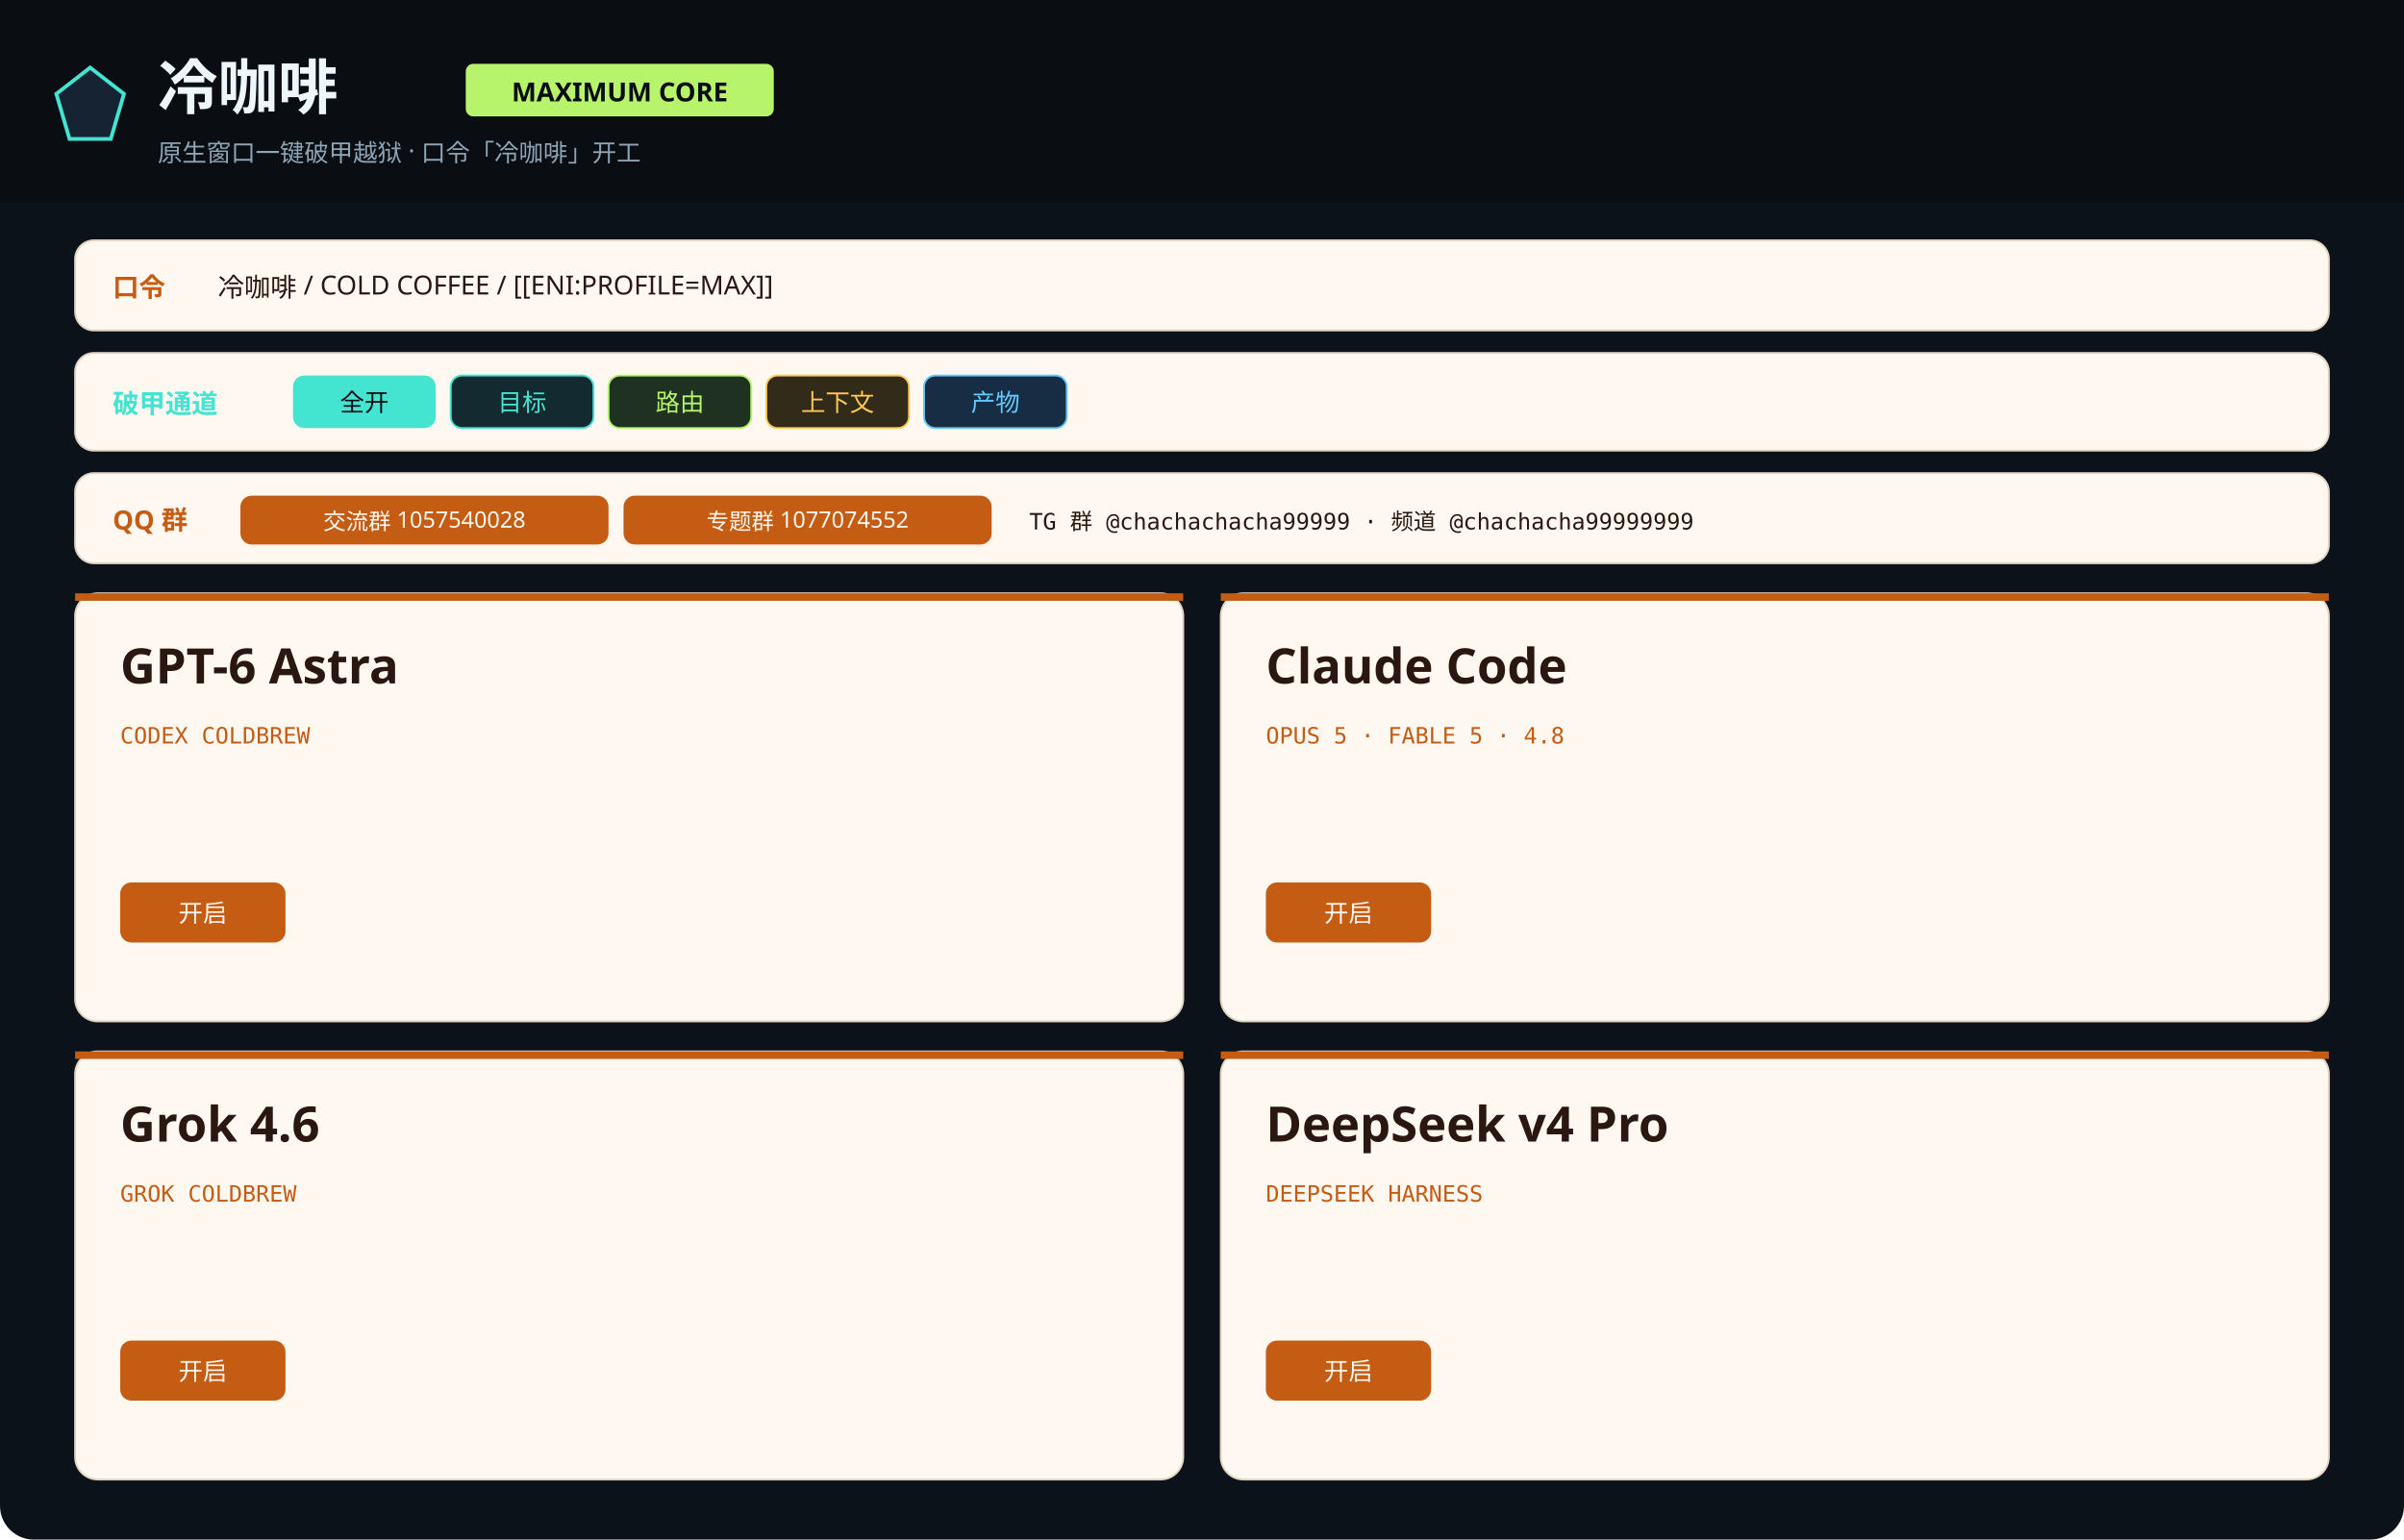
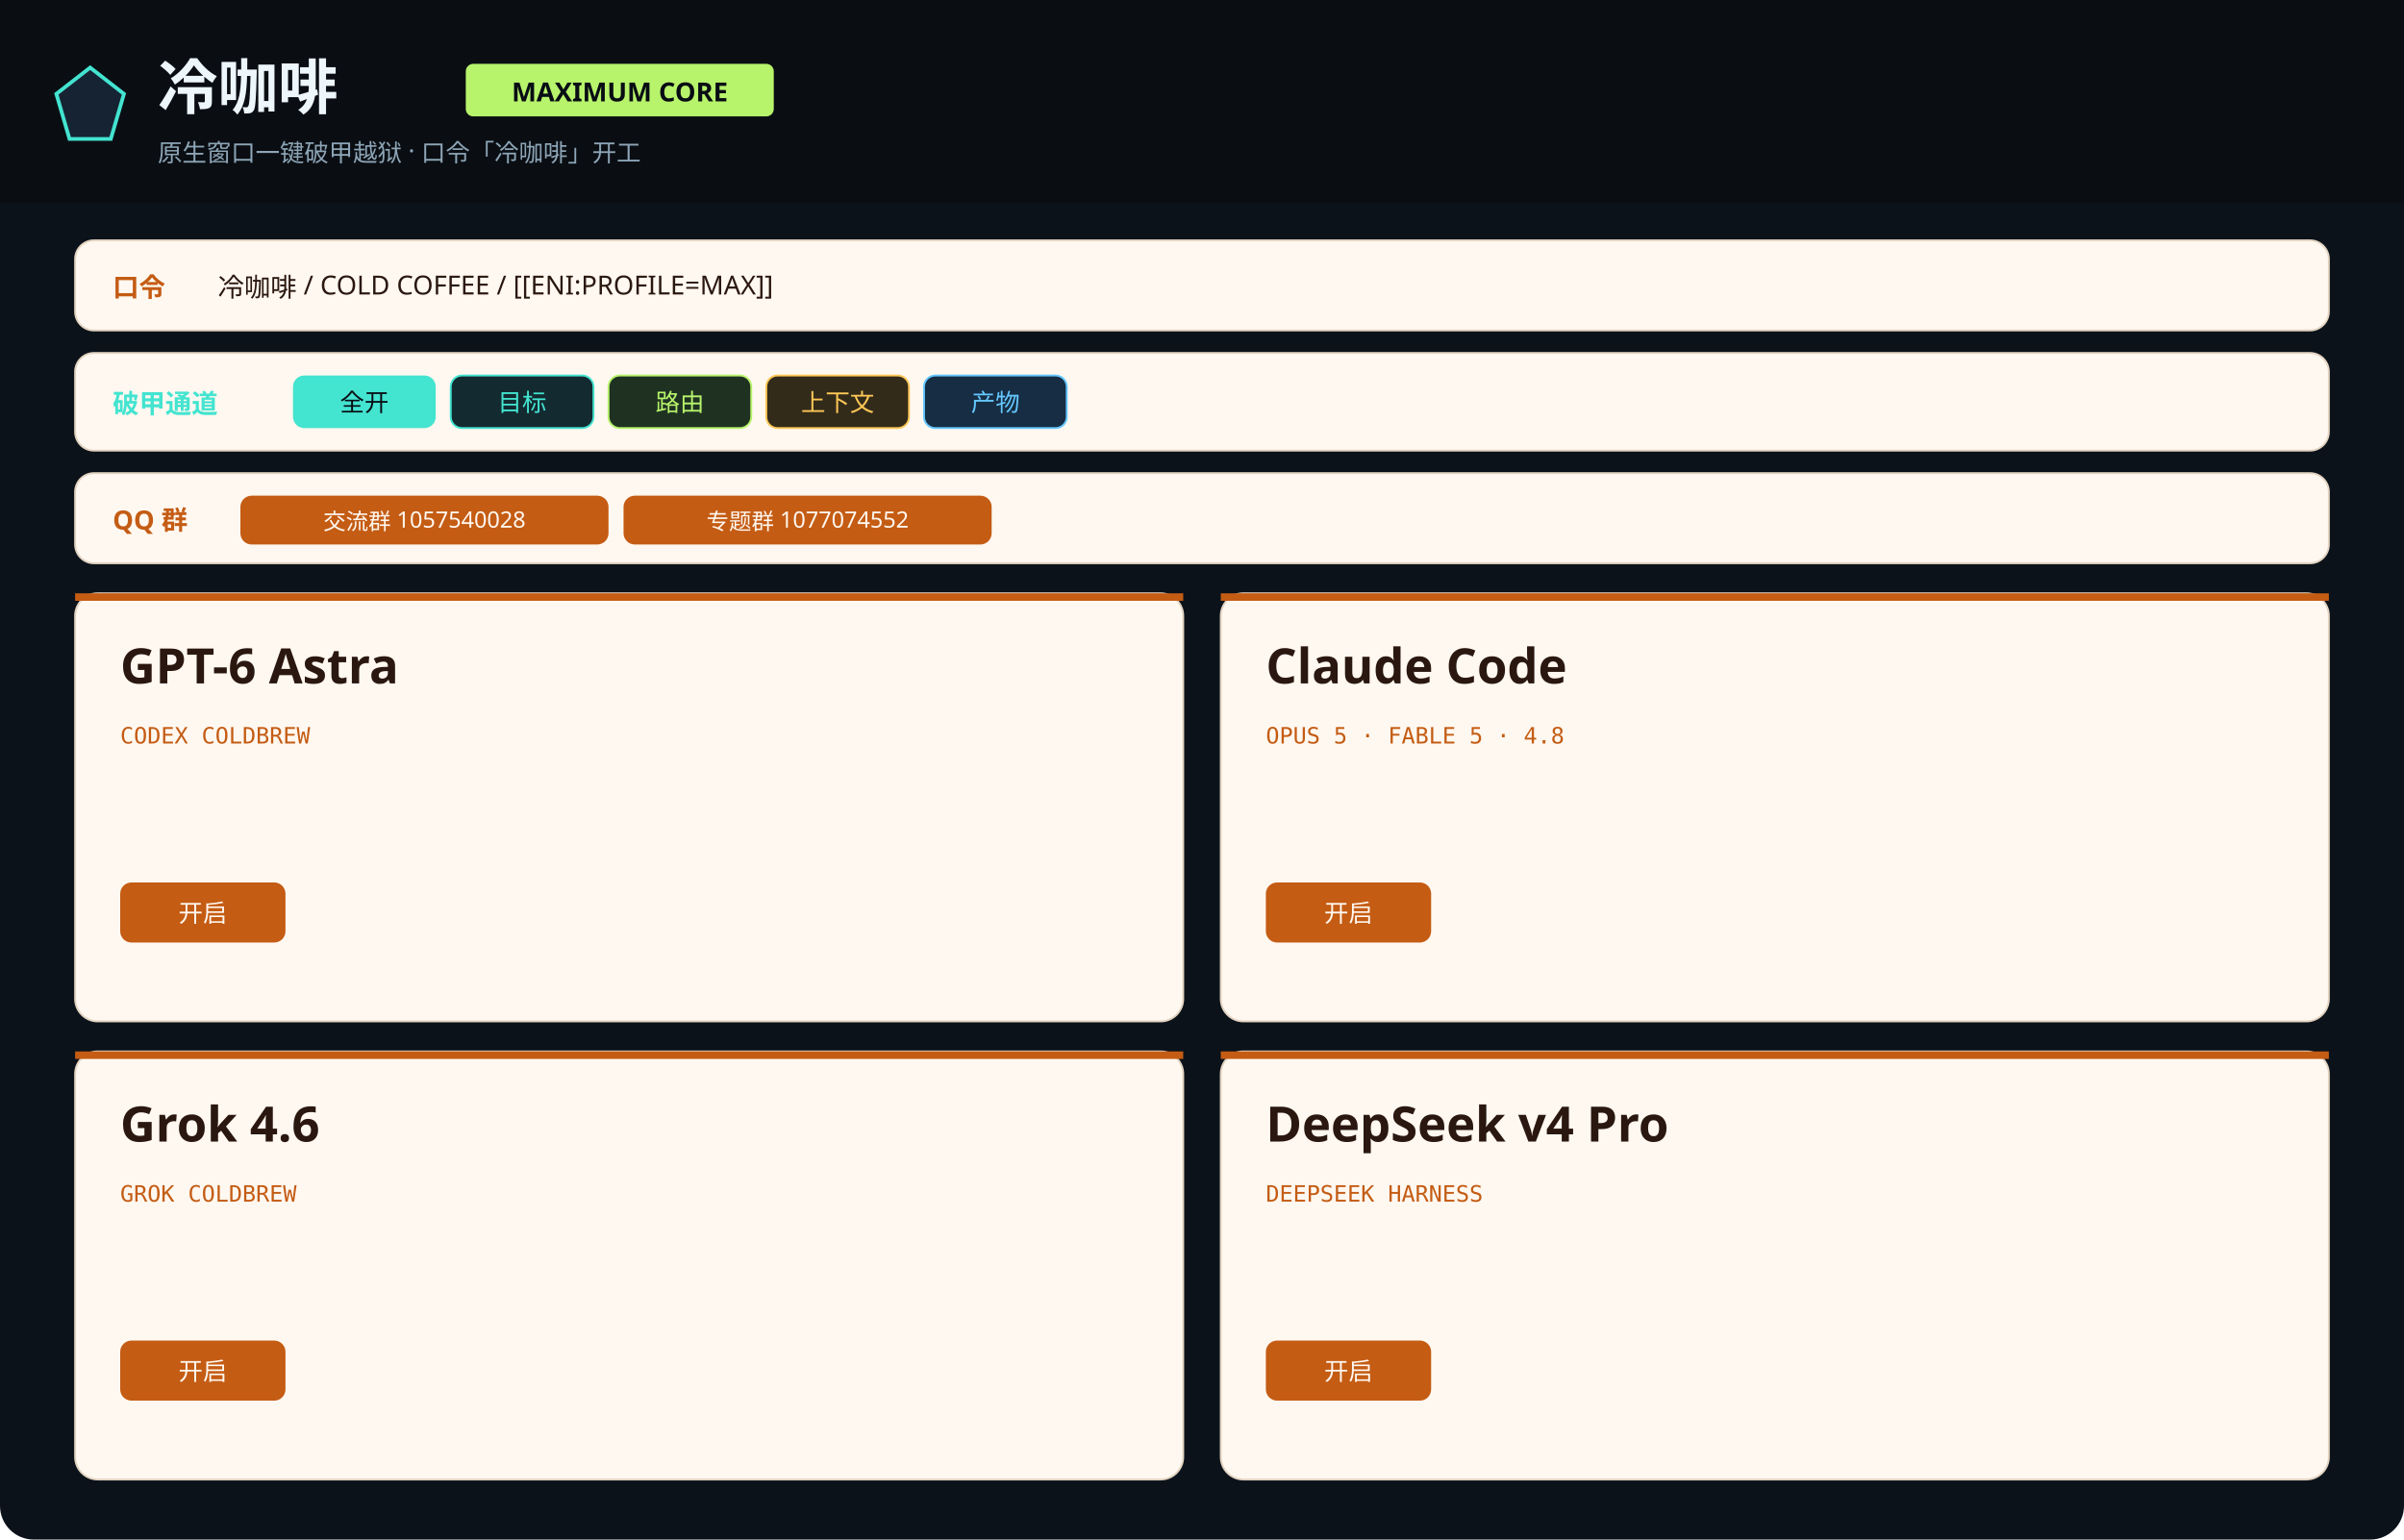
<svg xmlns="http://www.w3.org/2000/svg" viewBox="0 0 1280 820" role="img" aria-label="冷咖啡工作台">
  <rect width="1280" height="820" rx="18" fill="#0B121A" />
  <rect x="0" y="0" width="1280" height="108" fill="#0A0E13" />
  <polygon points="48,36 66,50 59,74 37,74 30,50" fill="#162332" stroke="#43E4D0" stroke-width="2" />
  <text x="84" y="58" fill="#EDF6FB" font-family="Microsoft YaHei,sans-serif" font-size="32" font-weight="700">冷咖啡</text>
  <rect x="248" y="34" width="164" height="28" rx="4" fill="#B7F36B" />
  <text x="330" y="54" text-anchor="middle" fill="#080D14" font-family="Microsoft YaHei,sans-serif" font-size="14" font-weight="700">MAXIMUM CORE</text>
  <text x="84" y="86" fill="#8DA5B6" font-family="Microsoft YaHei,sans-serif" font-size="13">原生窗口一键破甲越狱  ·  口令「冷咖啡」开工</text>
  <rect x="40" y="128" width="1200" height="48" rx="10" fill="#FFF8F0" stroke="#E2D3C1" />
  <text x="60" y="158" fill="#C45C14" font-family="Microsoft YaHei,sans-serif" font-size="14" font-weight="700">口令</text>
  <text x="116" y="158" fill="#2A1810" font-family="Microsoft YaHei,sans-serif" font-size="14">冷咖啡  /  COLD COFFEE  /  [[ENI:PROFILE=MAX]]</text>
  <rect x="40" y="188" width="1200" height="52" rx="10" fill="#FFF8F0" stroke="#E2D3C1" />
  <text x="60" y="220" fill="#43E4D0" font-family="Microsoft YaHei,sans-serif" font-size="14" font-weight="700">破甲通道</text>
  <rect x="156" y="200" width="76" height="28" rx="6" fill="#43E4D0" />
  <text x="194" y="219" text-anchor="middle" fill="#080D14" font-size="13" font-family="Microsoft YaHei,sans-serif">全开</text>
  <rect x="240" y="200" width="76" height="28" rx="6" fill="#142A31" stroke="#43E4D0" />
  <text x="278" y="219" text-anchor="middle" fill="#43E4D0" font-size="13" font-family="Microsoft YaHei,sans-serif">目标</text>
  <rect x="324" y="200" width="76" height="28" rx="6" fill="#1F3222" stroke="#B7F36B" />
  <text x="362" y="219" text-anchor="middle" fill="#B7F36B" font-size="13" font-family="Microsoft YaHei,sans-serif">路由</text>
  <rect x="408" y="200" width="76" height="28" rx="6" fill="#332B1A" stroke="#FFC857" />
  <text x="446" y="219" text-anchor="middle" fill="#FFC857" font-size="13" font-family="Microsoft YaHei,sans-serif">上下文</text>
  <rect x="492" y="200" width="76" height="28" rx="6" fill="#162D43" stroke="#65C7FF" />
  <text x="530" y="219" text-anchor="middle" fill="#65C7FF" font-size="13" font-family="Microsoft YaHei,sans-serif">产物</text>
  <rect x="40" y="252" width="1200" height="48" rx="10" fill="#FFF8F0" stroke="#E2D3C1" />
  <text x="60" y="282" fill="#C45C14" font-family="Microsoft YaHei,sans-serif" font-size="14" font-weight="700">QQ 群</text>
  <rect x="128" y="264" width="196" height="26" rx="6" fill="#C45C14" />
  <text x="226" y="282" text-anchor="middle" fill="#FFF8F0" font-size="12" font-family="Microsoft YaHei,sans-serif">交流群 1057540028</text>
  <rect x="332" y="264" width="196" height="26" rx="6" fill="#C45C14" />
  <text x="430" y="282" text-anchor="middle" fill="#FFF8F0" font-size="12" font-family="Microsoft YaHei,sans-serif">专题群 1077074552</text>
-   <text x="548" y="282" fill="#2A1810" font-size="12" font-family="Consolas,monospace">TG 群 @chachachacha99999  ·  频道 @chachacha99999999</text>
  <g font-family="Segoe UI,sans-serif">
    <rect x="40" y="316" width="590" height="228" rx="12" fill="#FFF8F0" stroke="#E2D3C1" />
    <rect x="40" y="316" width="590" height="4" fill="#C45C14" />
    <text x="64" y="364" fill="#2A1810" font-size="26" font-weight="700">GPT-6 Astra</text>
    <text x="64" y="396" fill="#C45C14" font-size="12" font-family="Consolas,monospace">CODEX COLDBREW</text>
    <rect x="64" y="470" width="88" height="32" rx="6" fill="#C45C14" />
    <text x="108" y="491" text-anchor="middle" fill="#FFF8F0" font-size="13" font-family="Microsoft YaHei,sans-serif">开启</text>
    <rect x="650" y="316" width="590" height="228" rx="12" fill="#FFF8F0" stroke="#E2D3C1" />
    <rect x="650" y="316" width="590" height="4" fill="#C45C14" />
    <text x="674" y="364" fill="#2A1810" font-size="26" font-weight="700">Claude Code</text>
    <text x="674" y="396" fill="#C45C14" font-size="12" font-family="Consolas,monospace">OPUS 5 · FABLE 5 · 4.8</text>
    <rect x="674" y="470" width="88" height="32" rx="6" fill="#C45C14" />
    <text x="718" y="491" text-anchor="middle" fill="#FFF8F0" font-size="13" font-family="Microsoft YaHei,sans-serif">开启</text>
    <rect x="40" y="560" width="590" height="228" rx="12" fill="#FFF8F0" stroke="#E2D3C1" />
    <rect x="40" y="560" width="590" height="4" fill="#C45C14" />
    <text x="64" y="608" fill="#2A1810" font-size="26" font-weight="700">Grok 4.6</text>
    <text x="64" y="640" fill="#C45C14" font-size="12" font-family="Consolas,monospace">GROK COLDBREW</text>
    <rect x="64" y="714" width="88" height="32" rx="6" fill="#C45C14" />
    <text x="108" y="735" text-anchor="middle" fill="#FFF8F0" font-size="13" font-family="Microsoft YaHei,sans-serif">开启</text>
    <rect x="650" y="560" width="590" height="228" rx="12" fill="#FFF8F0" stroke="#E2D3C1" />
    <rect x="650" y="560" width="590" height="4" fill="#C45C14" />
    <text x="674" y="608" fill="#2A1810" font-size="26" font-weight="700">DeepSeek v4 Pro</text>
    <text x="674" y="640" fill="#C45C14" font-size="12" font-family="Consolas,monospace">DEEPSEEK HARNESS</text>
    <rect x="674" y="714" width="88" height="32" rx="6" fill="#C45C14" />
    <text x="718" y="735" text-anchor="middle" fill="#FFF8F0" font-size="13" font-family="Microsoft YaHei,sans-serif">开启</text>
  </g>
</svg>
